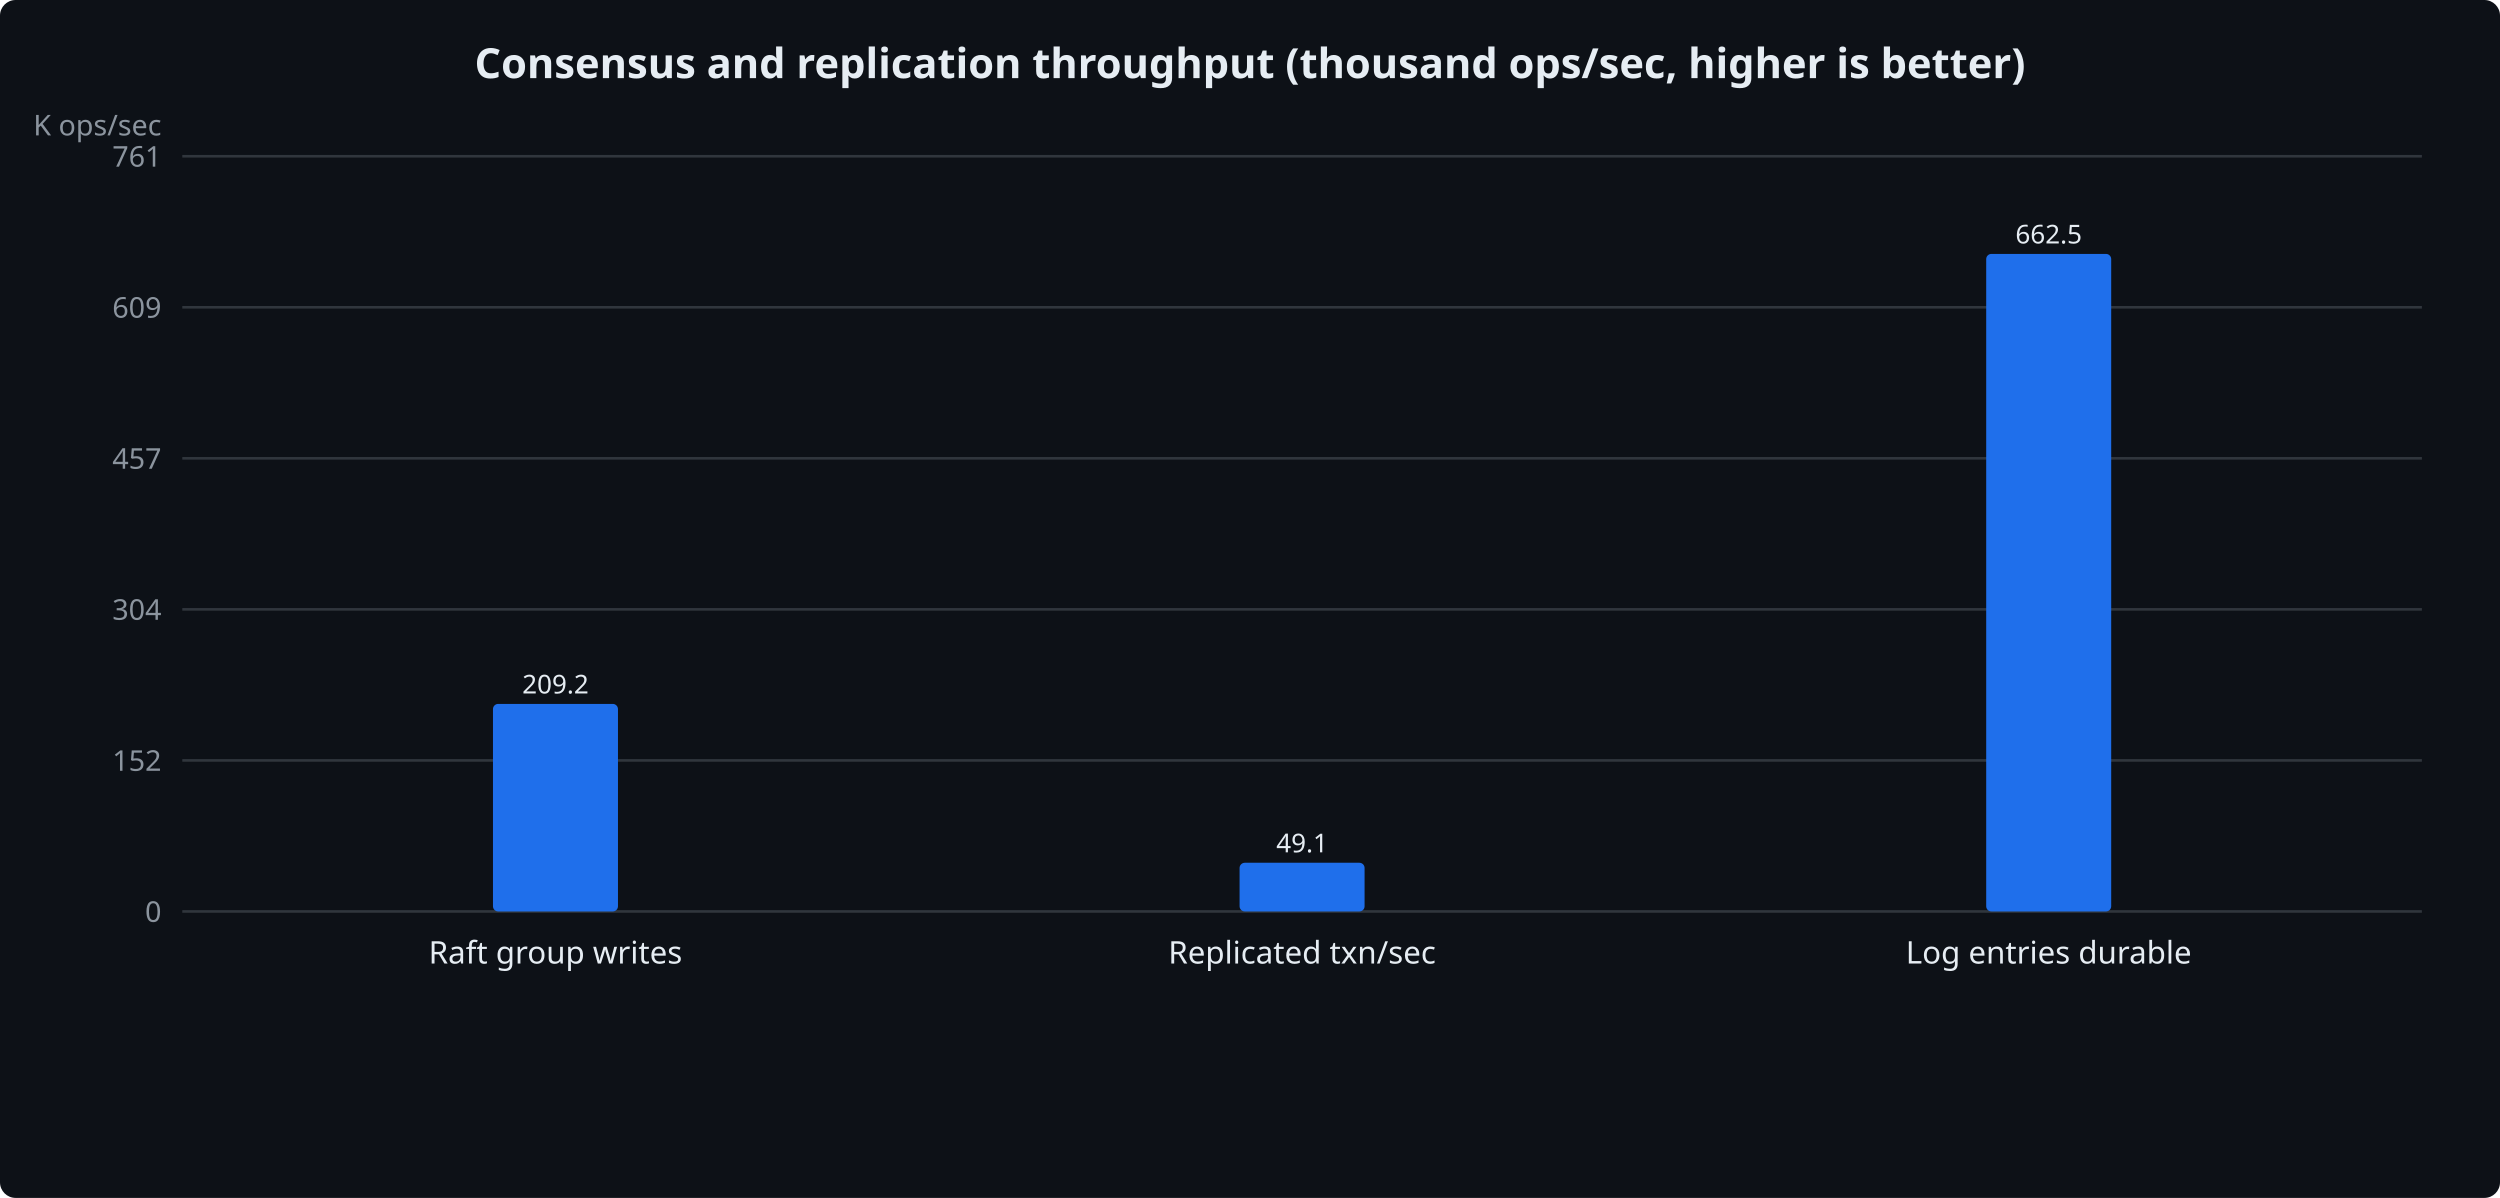
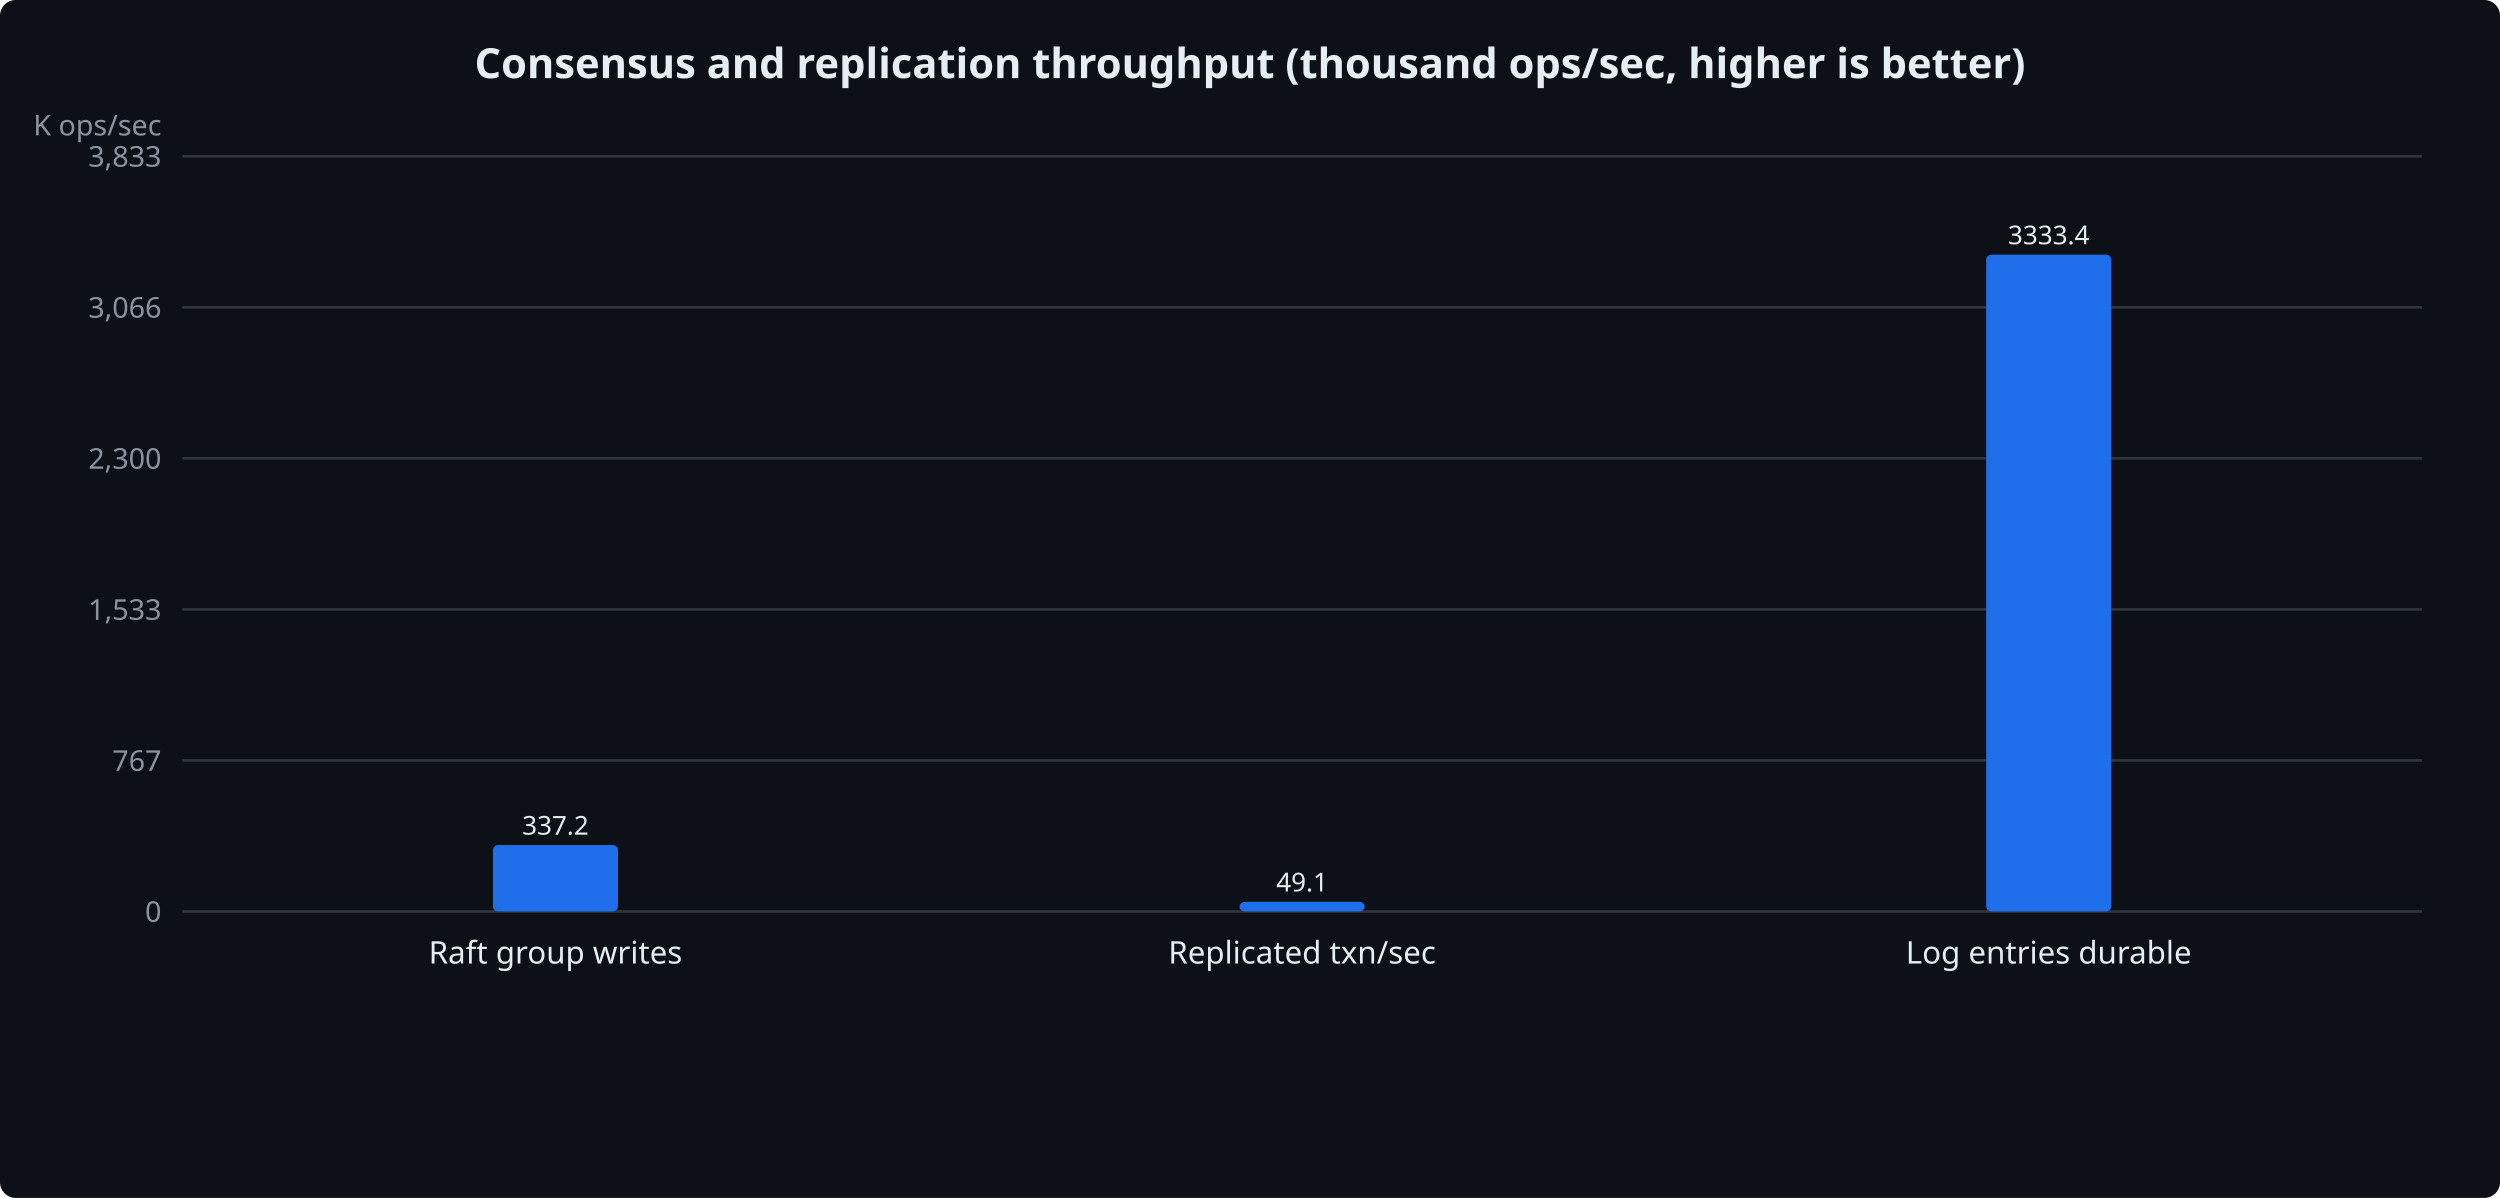
<svg xmlns="http://www.w3.org/2000/svg" viewBox="0 0 960 460" width="100%" font-family="ui-sans-serif, system-ui, sans-serif">
  <rect width="960" height="460" fill="#0d1117" rx="6" />
  <text x="480.0" y="30" text-anchor="middle" fill="#e6edf3" font-size="16" font-weight="600">Consensus and replication throughput (thousand ops/sec, higher is better)</text>
  <line x1="70" y1="350.0" x2="930" y2="350.0" stroke="#30363d" stroke-width="1" />
  <text x="62" y="354.0" text-anchor="end" fill="#8b949e" font-size="11">0</text>
  <line x1="70" y1="292.0" x2="930" y2="292.0" stroke="#30363d" stroke-width="1" />
-   <text x="62" y="296.0" text-anchor="end" fill="#8b949e" font-size="11">152</text>
+   <text x="62" y="296.0" text-anchor="end" fill="#8b949e" font-size="11">767</text>
  <line x1="70" y1="234.0" x2="930" y2="234.0" stroke="#30363d" stroke-width="1" />
-   <text x="62" y="238.0" text-anchor="end" fill="#8b949e" font-size="11">304</text>
+   <text x="62" y="238.0" text-anchor="end" fill="#8b949e" font-size="11">1,533</text>
  <line x1="70" y1="176.0" x2="930" y2="176.0" stroke="#30363d" stroke-width="1" />
-   <text x="62" y="180.0" text-anchor="end" fill="#8b949e" font-size="11">457</text>
+   <text x="62" y="180.0" text-anchor="end" fill="#8b949e" font-size="11">2,300</text>
  <line x1="70" y1="118.0" x2="930" y2="118.0" stroke="#30363d" stroke-width="1" />
-   <text x="62" y="122.0" text-anchor="end" fill="#8b949e" font-size="11">609</text>
+   <text x="62" y="122.0" text-anchor="end" fill="#8b949e" font-size="11">3,066</text>
  <line x1="70" y1="60.0" x2="930" y2="60.0" stroke="#30363d" stroke-width="1" />
-   <text x="62" y="64.0" text-anchor="end" fill="#8b949e" font-size="11">761</text>
+   <text x="62" y="64.0" text-anchor="end" fill="#8b949e" font-size="11">3,833</text>
  <text x="62" y="52" text-anchor="end" fill="#8b949e" font-size="11">K ops/sec</text>
-   <rect x="189.3" y="270.3" width="48.0" height="79.7" fill="#1f6feb" rx="2" />
-   <text x="213.3" y="266.3" text-anchor="middle" fill="#e6edf3" font-size="10">209.2</text>
+   <rect x="189.3" y="324.5" width="48.0" height="25.5" fill="#1f6feb" rx="2" />
+   <text x="213.3" y="320.5" text-anchor="middle" fill="#e6edf3" font-size="10">337.2</text>
  <text x="213.3" y="370" text-anchor="middle" fill="#e6edf3" font-size="12">Raft group writes</text>
-   <rect x="476.0" y="331.3" width="48.0" height="18.7" fill="#1f6feb" rx="2" />
-   <text x="500.0" y="327.3" text-anchor="middle" fill="#e6edf3" font-size="10">49.1</text>
+   <rect x="476.0" y="346.3" width="48.0" height="3.7" fill="#1f6feb" rx="2" />
+   <text x="500.0" y="342.3" text-anchor="middle" fill="#e6edf3" font-size="10">49.1</text>
  <text x="500.0" y="370" text-anchor="middle" fill="#e6edf3" font-size="12">Replicated txn/sec</text>
-   <rect x="762.7" y="97.5" width="48.0" height="252.5" fill="#1f6feb" rx="2" />
-   <text x="786.7" y="93.5" text-anchor="middle" fill="#e6edf3" font-size="10">662.5</text>
+   <rect x="762.7" y="97.8" width="48.0" height="252.2" fill="#1f6feb" rx="2" />
+   <text x="786.7" y="93.8" text-anchor="middle" fill="#e6edf3" font-size="10">3333.4</text>
  <text x="786.7" y="370" text-anchor="middle" fill="#e6edf3" font-size="12">Log entries durable</text>
</svg>
